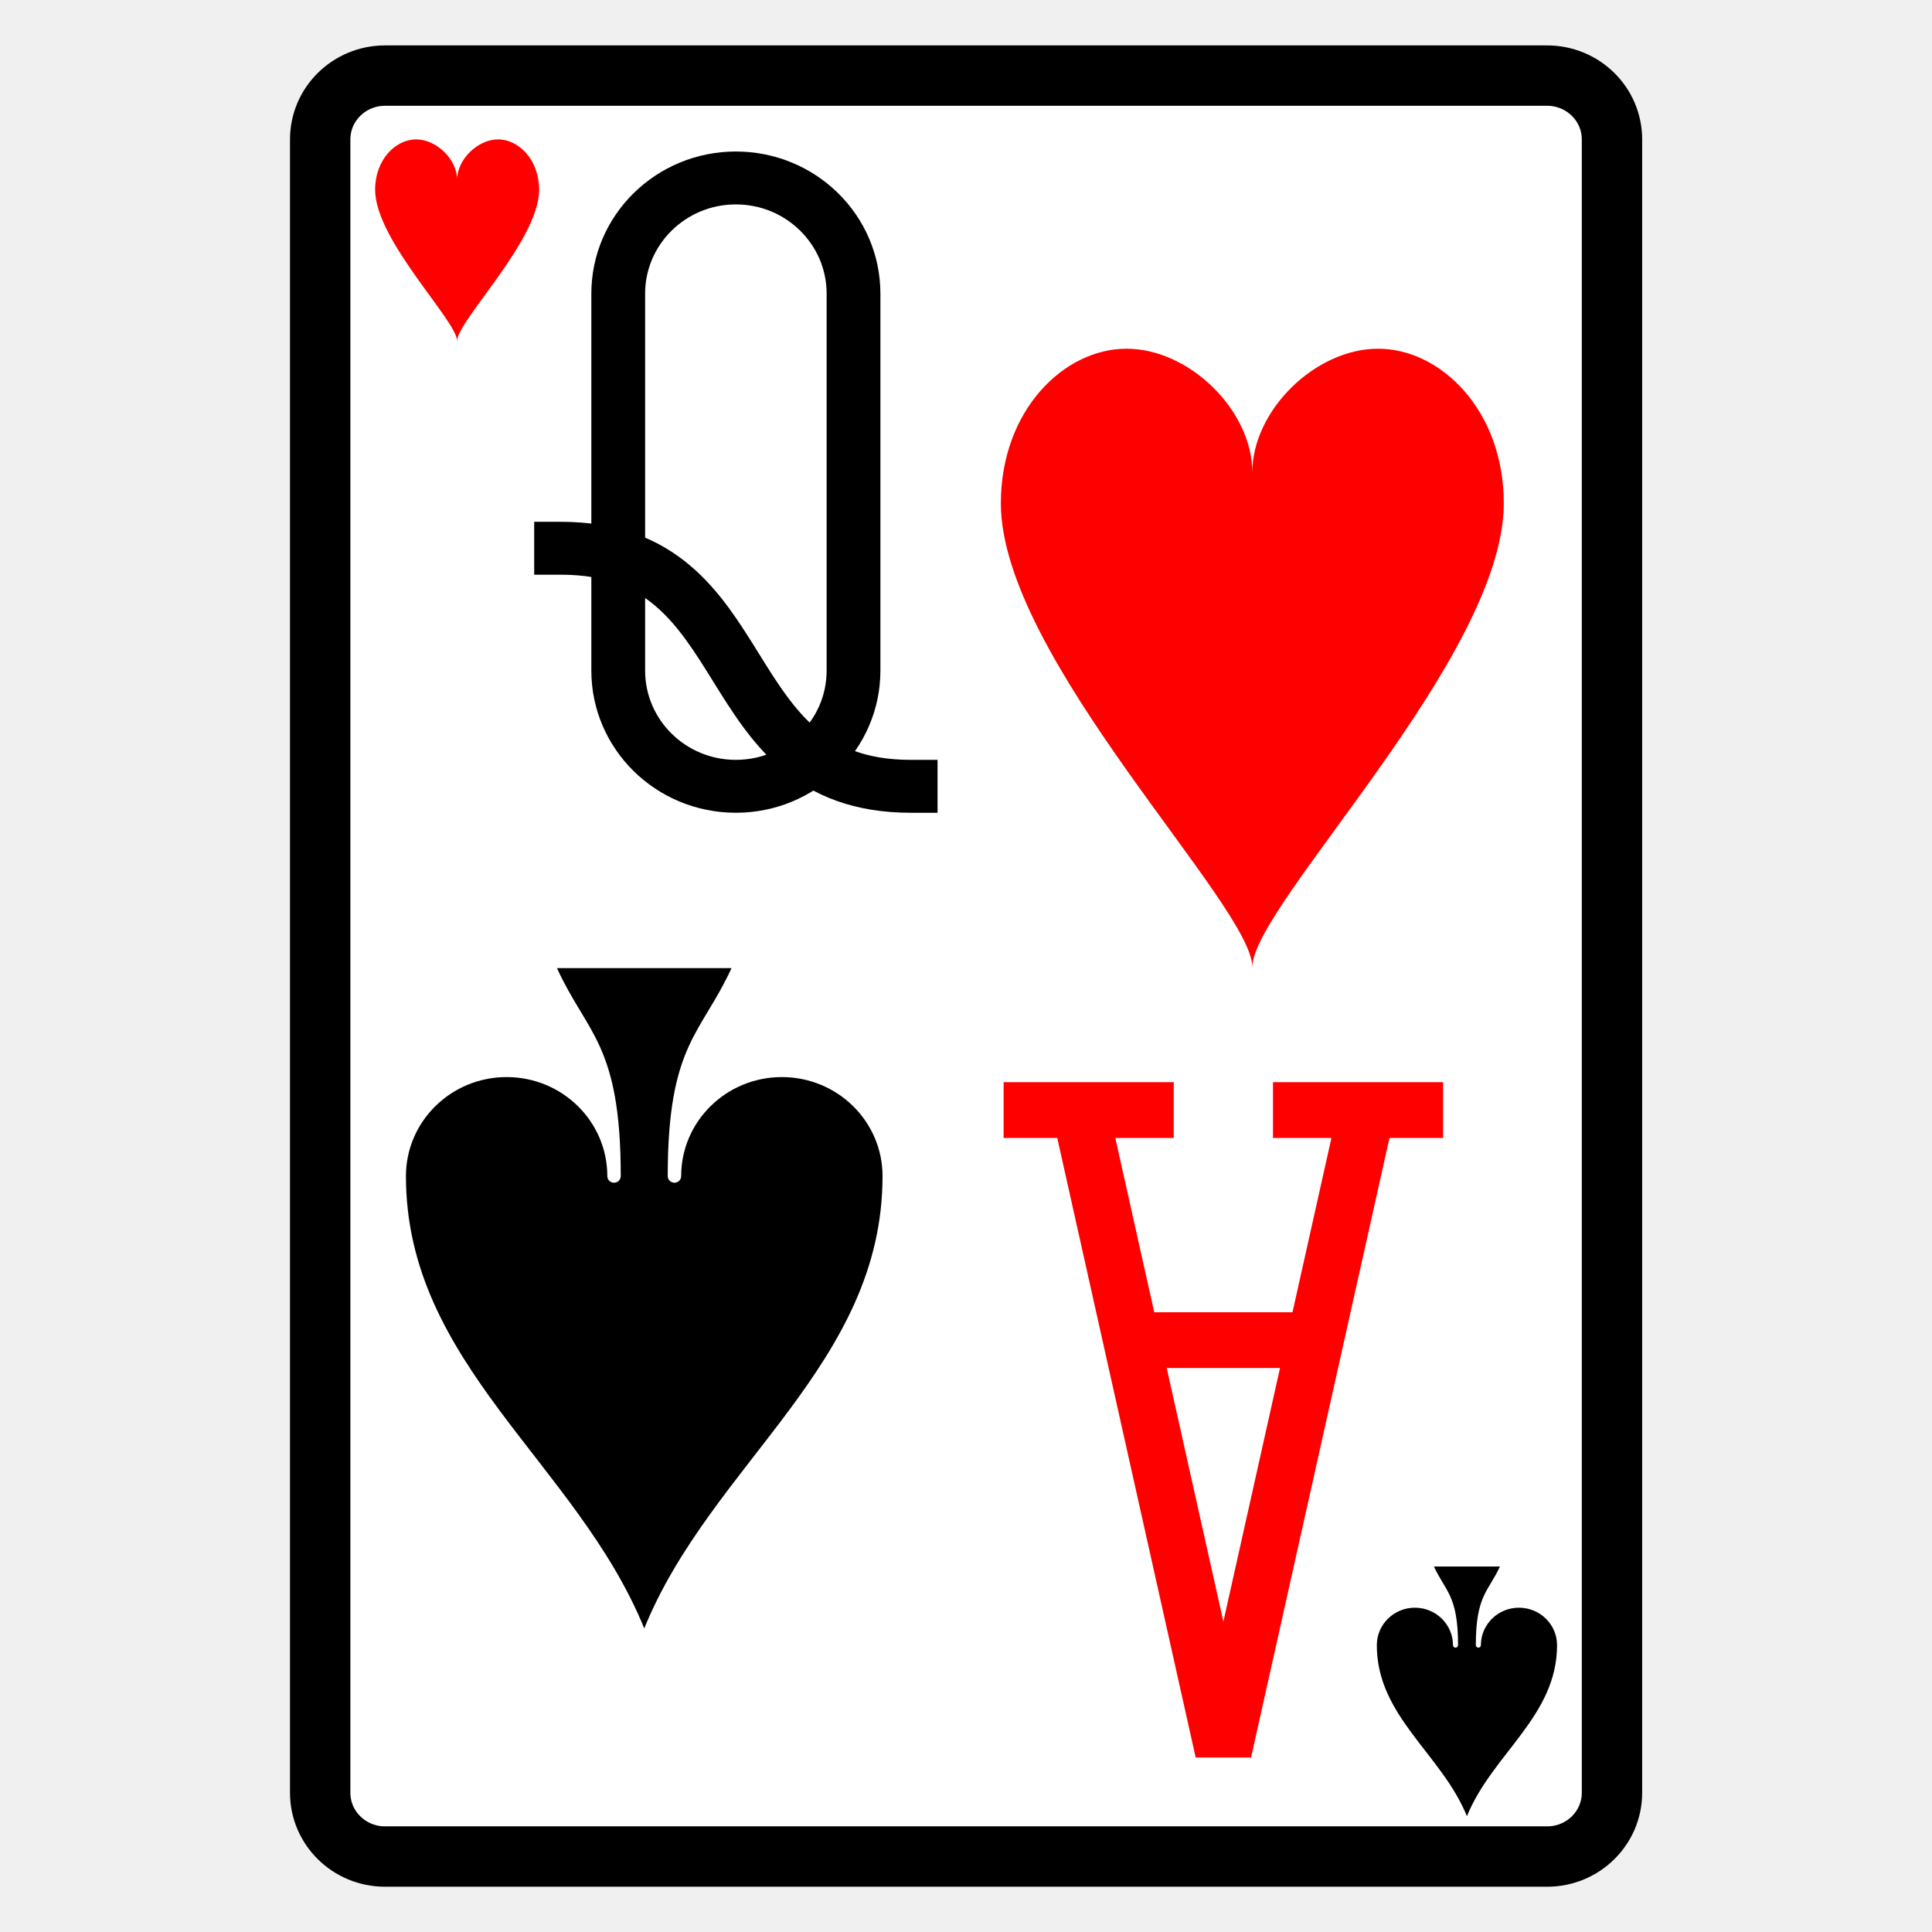
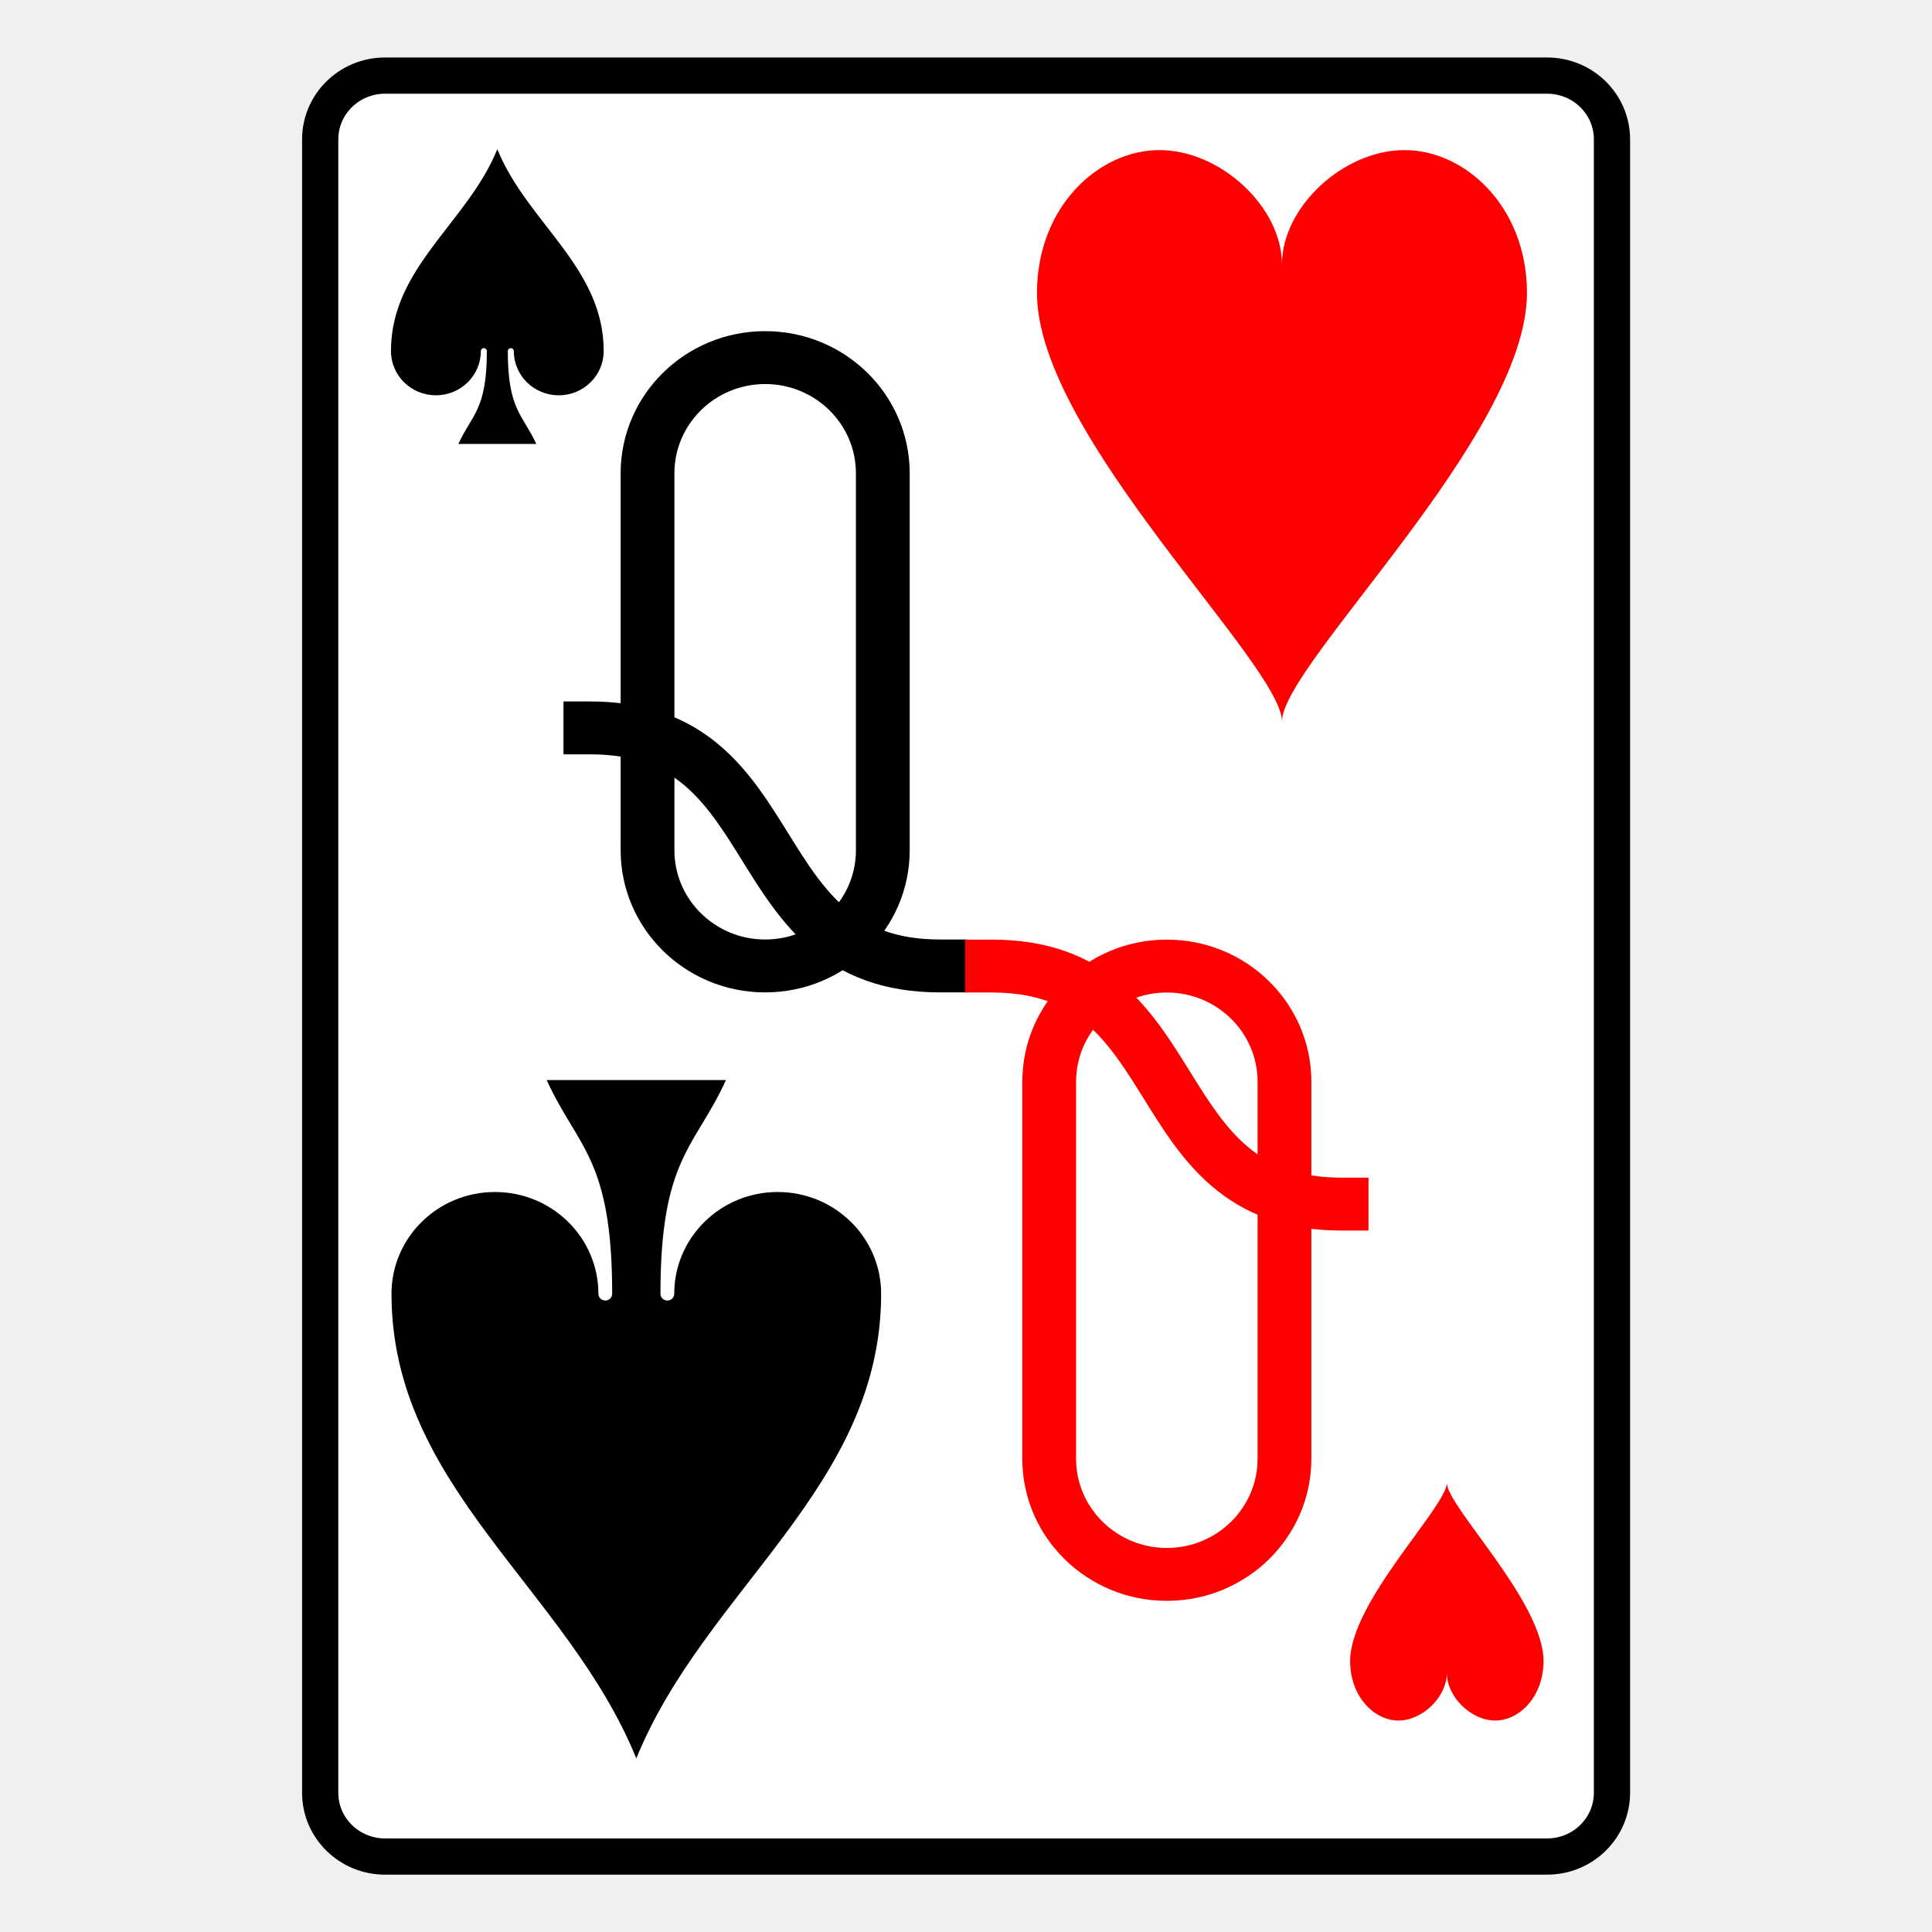
<svg xmlns="http://www.w3.org/2000/svg" width="16" height="16" viewBox="0 0 16 16" version="1.1" id="svg15263">
  <defs id="defs15260" />
  <g id="g956" transform="translate(-0.7143309,-0.2539015)">
-     <rect width="10.698" height="14.749" x="3.366" y="0.88" rx="0.537" ry="0.528" fill="#ffffff" stroke="#000000" id="rect3471" style="stroke-width:0.5;stroke-dasharray:none" />
-     <g id="use3298-81" transform="matrix(0.00210224,0,0,-0.0020678,12.86286,14.2609)">
+     <rect width="10.698" height="14.749" x="3.366" y="0.88" rx="0.537" ry="0.528" fill="#ffffff" stroke="#000000" id="rect3471" style="stroke-width:0.3;stroke-dasharray:none" />
+     <g id="use3298-81" transform="matrix(0.00248134,0,0,0.00244069,4.832955,2.709971)">
      <path d="m 0,-500 c 100,250 355,400 355,685 a 150,150 0 0 1 -300,0 10,10 0 0 0 -20,0 c 0,200 50,215 95,315 h -260 c 45,-100 95,-115 95,-315 a 10,10 0 0 0 -20,0 150,150 0 0 1 -300,0 c 0,-285 255,-435 355,-685 z" fill="#000000" id="path874-74" />
    </g>
-     <g id="use3296-8" transform="matrix(0.00556732,0,0,0.00547614,6.808522,4.246729)">
-       <path d="m -260,100 c 300,0 220,360 520,360 M -175,0 v -285 a 175,175 0 0 1 350,0 v 570 a 175,175 0 0 1 -350,0 z" stroke="#000000" stroke-width="80" stroke-linecap="square" stroke-miterlimit="1.5" fill="none" id="path878-9" />
+     <g id="g573" transform="translate(0.2426245,0.4708759)">
+       <g id="use3296-8" transform="matrix(0.00556732,0,0,0.00547614,6.808522,5.263551)">
+         <path d="m -260,100 c 300,0 220,360 520,360 M -175,0 v -285 a 175,175 0 0 1 350,0 v 570 a 175,175 0 0 1 -350,0 z" stroke="#000000" stroke-width="80" stroke-linecap="square" stroke-miterlimit="1.5" fill="none" id="path878-9" />
+       </g>
+       <g id="use3296-8-7" transform="matrix(-0.00556732,0,0,-0.00547614,10.13489,10.3025)">
+         <path d="m -260,100 c 300,0 220,360 520,360 M -175,0 v -285 a 175,175 0 0 1 350,0 v 570 a 175,175 0 0 1 -350,0 z" stroke="#000000" stroke-width="80" stroke-linecap="square" stroke-miterlimit="1.5" fill="none" id="path878-9-2" style="stroke:#ff0000" />
+       </g>
    </g>
-     <g id="use3298-8" transform="matrix(0.00555917,0,0,-0.0054681,6.049655,11.00561)">
+     <g id="use3298-8" transform="matrix(0.00571119,0,0,-0.00561763,5.983997,12.00748)">
      <path d="m 0,-500 c 100,250 355,400 355,685 a 150,150 0 0 1 -300,0 10,10 0 0 0 -20,0 c 0,200 50,215 95,315 h -260 c 45,-100 95,-115 95,-315 a 10,10 0 0 0 -20,0 150,150 0 0 1 -300,0 c 0,-285 255,-435 355,-685 z" fill="#000000" id="path874-7" />
    </g>
-     <g id="use3473" style="stroke-width:3.893;stroke-dasharray:none" transform="matrix(0.00520633,0,0,0.00512106,11.08553,5.702289)">
+     <g id="use3473" style="stroke-width:3.893;stroke-dasharray:none" transform="matrix(0.00507226,0,0,0.00473227,11.33097,3.863036)">
      <path d="m 0,-300 c 0,-100 100,-200 200,-200 100,0 200,100 200,250 C 400,0 0,400 0,500 0,400 -400,0 -400,-250 c 0,-150 100,-250 200,-250 100,0 200,100 200,200 z" fill="#ff0000" id="path862" />
    </g>
-     <g id="use3477" style="stroke-width:3.893;stroke-dasharray:none" transform="matrix(0.00169778,0,0,0.00166997,4.500024,2.243302)">
+     <g id="use3477" style="stroke-width:3.893;stroke-dasharray:none" transform="matrix(0.00200183,0,0,-0.00196904,12.69641,13.51807)">
      <path d="m 0,-300 c 0,-100 100,-200 200,-200 100,0 200,100 200,250 C 400,0 0,400 0,500 0,400 -400,0 -400,-250 c 0,-150 100,-250 200,-250 100,0 200,100 200,200 z" fill="#ff0000" id="path866" />
-     </g>
-     <g id="use3479" style="stroke-width:3.893;stroke-dasharray:none" transform="matrix(-0.00587004,0,0,-0.0057739,10.84577,12.10301)">
-       <path d="m -270,460 h 160 M -200,450 0,-460 200,450 m -90,10 H 270 M -120,130 h 240" stroke="#ff0000" stroke-width="80" stroke-linecap="square" stroke-miterlimit="1.5" fill="none" id="path858" />
    </g>
  </g>
</svg>
